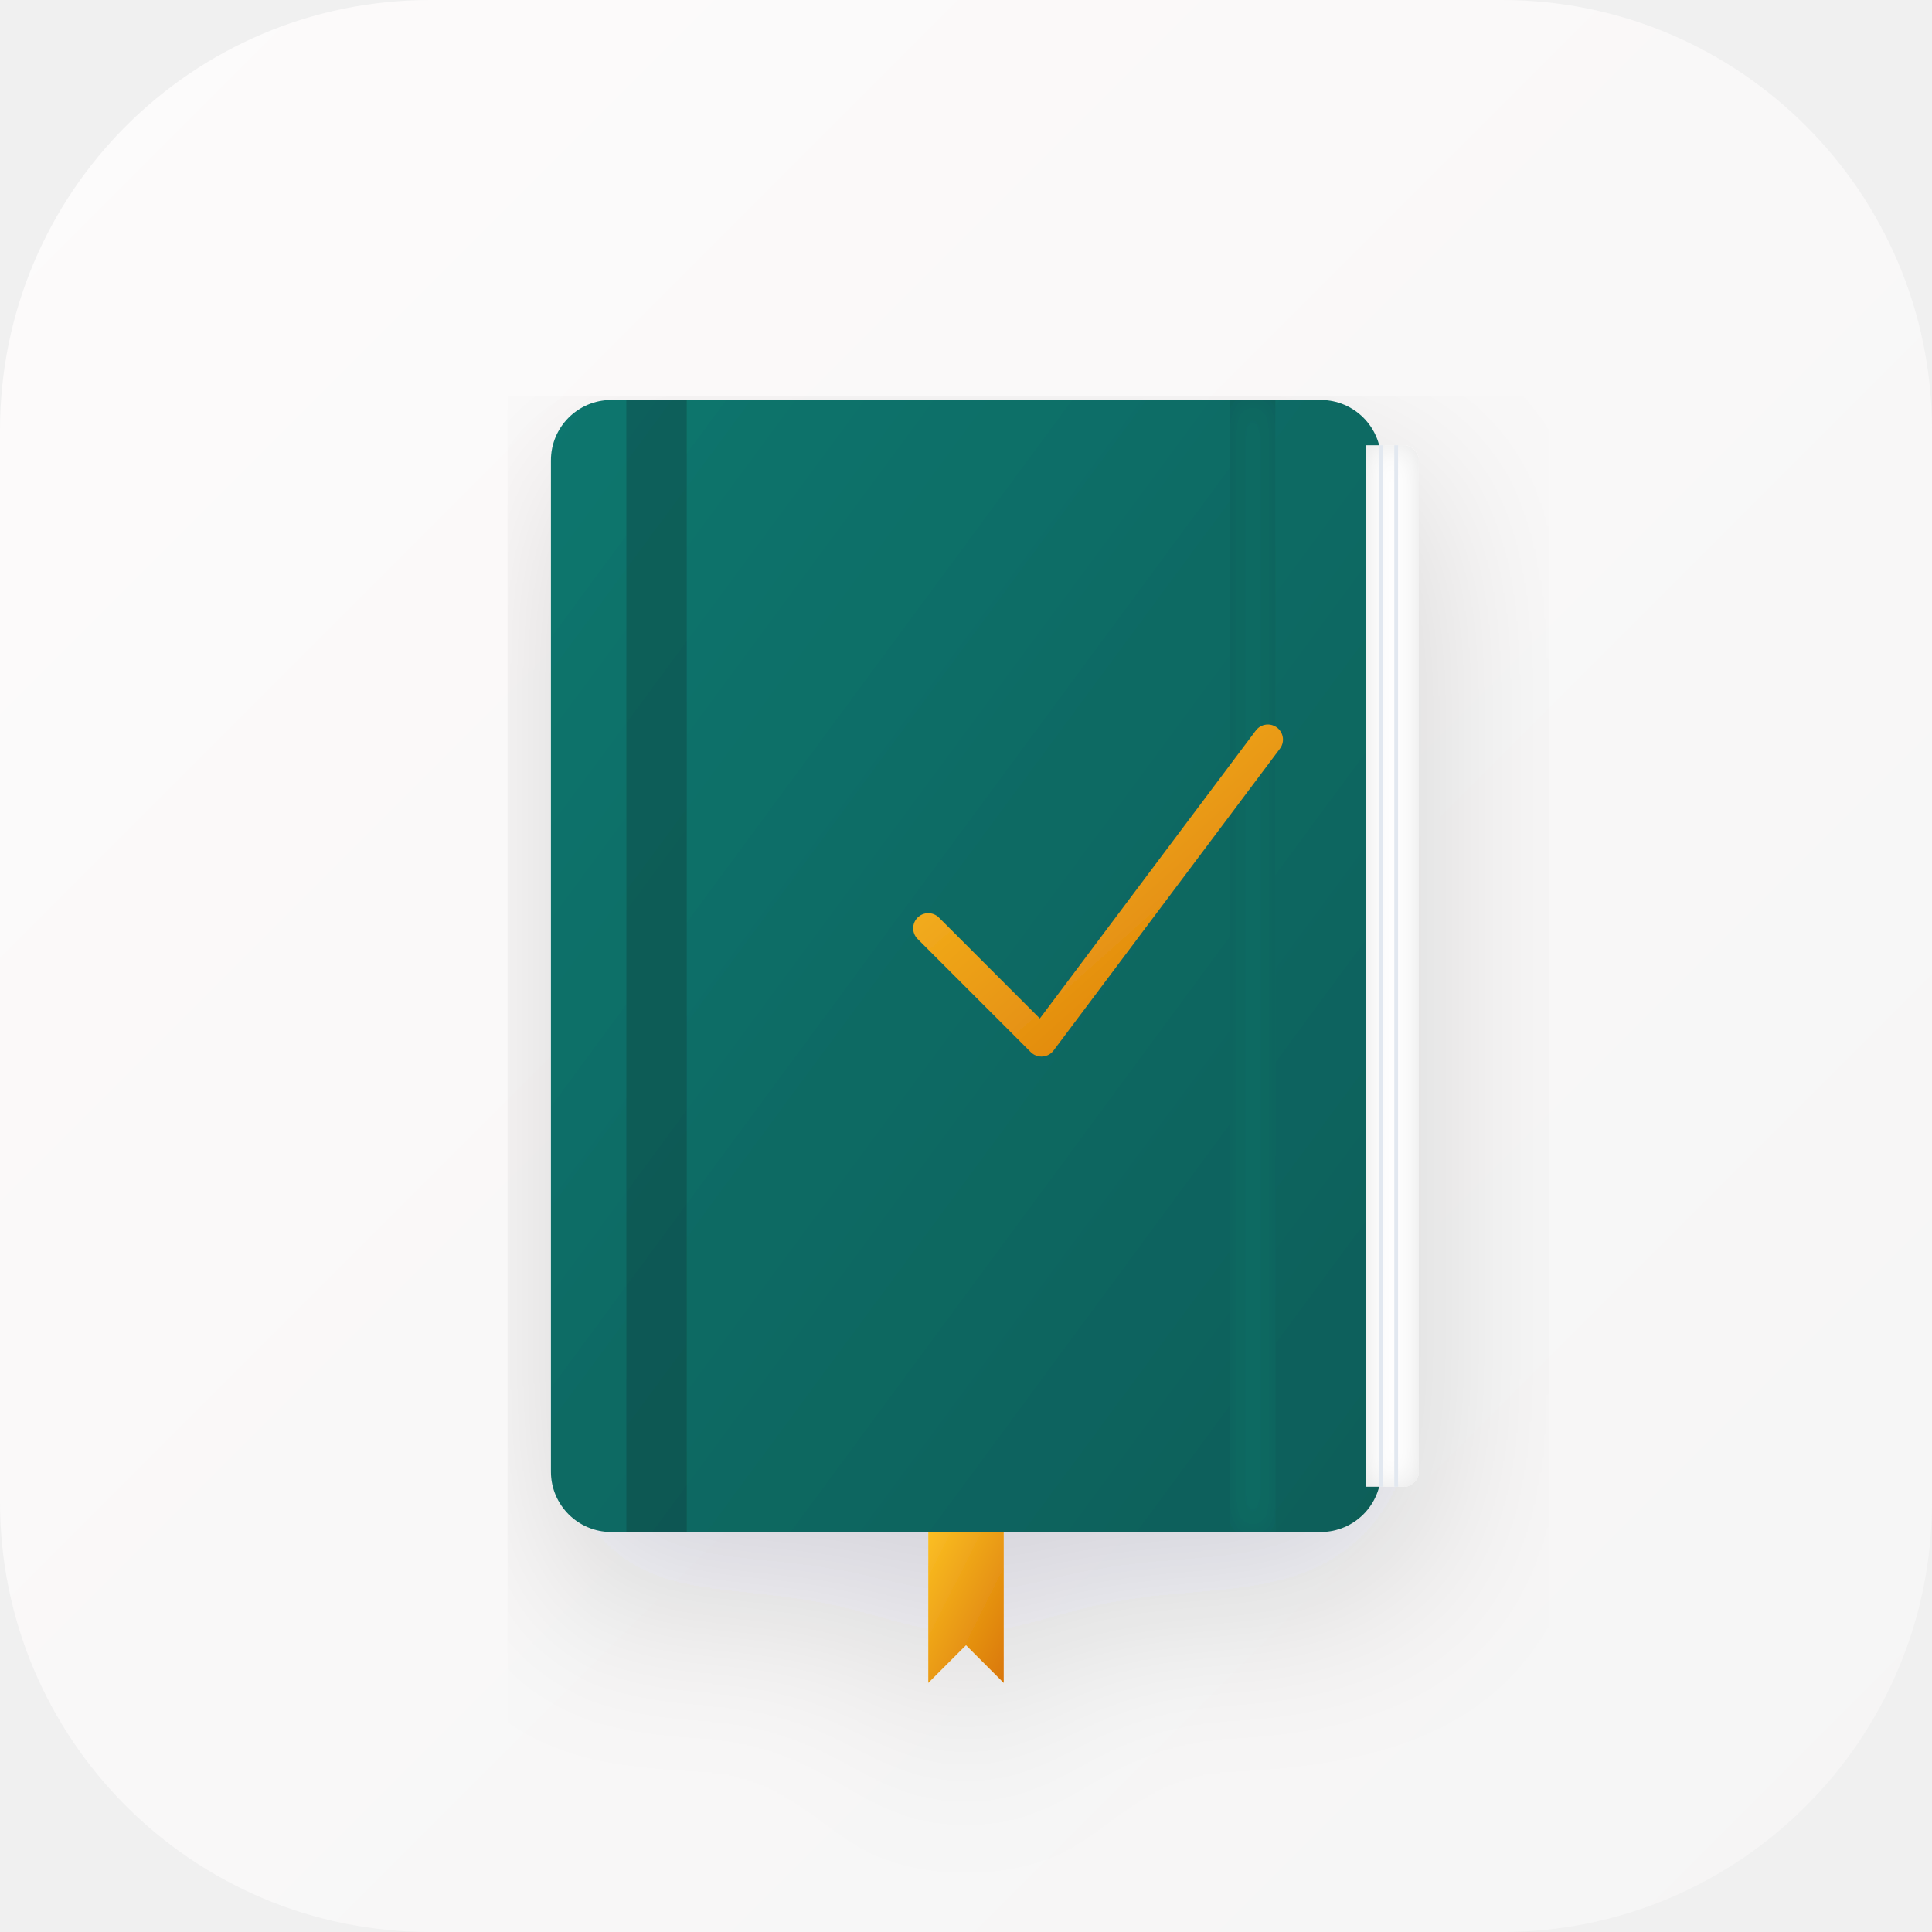
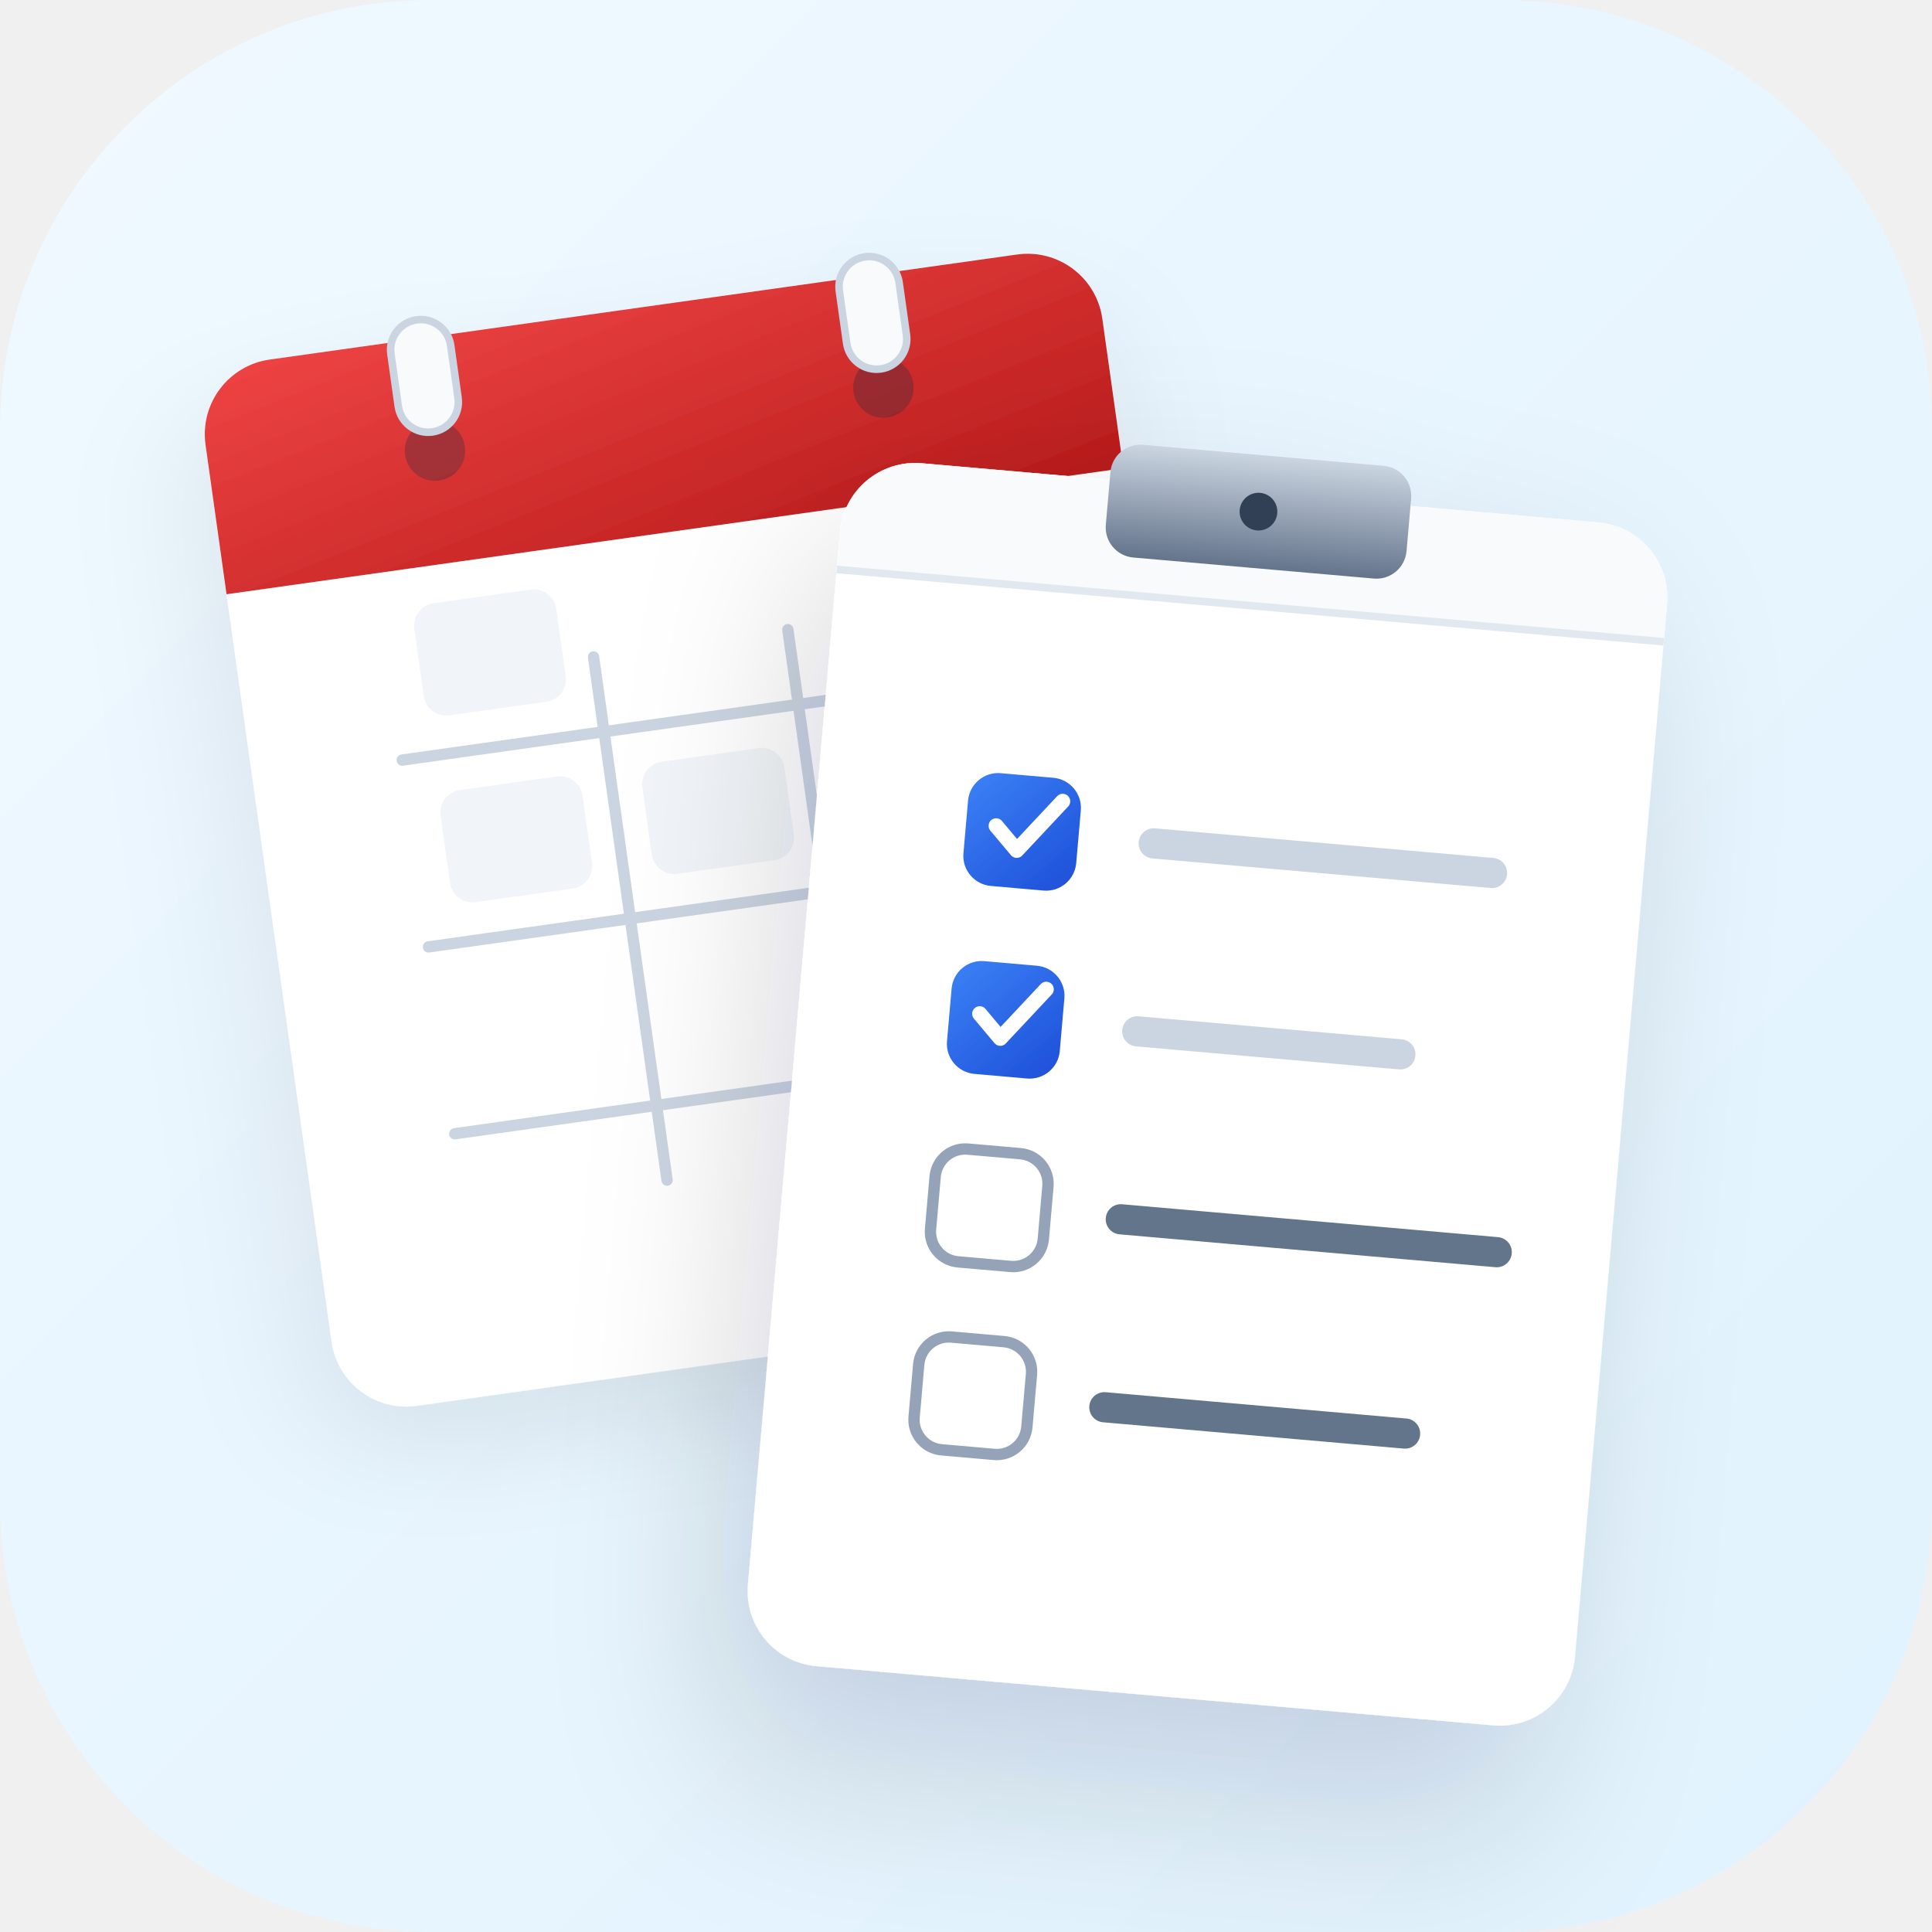
<svg xmlns="http://www.w3.org/2000/svg" viewBox="0 0 512 512">
  <defs>
    <linearGradient id="bg" x1="0%" y1="0%" x2="100%" y2="100%">
-       <stop offset="0%" stop-color="#fdfbfb" />
-       <stop offset="100%" stop-color="#f5f5f5" />
+       <stop offset="0%" stop-color="#f0f9ff" />
+       <stop offset="100%" stop-color="#e0f2fe" />
    </linearGradient>
-     <linearGradient id="cover" x1="0%" y1="0%" x2="100%" y2="100%">
-       <stop offset="0%" stop-color="#0f766e" />
-       <stop offset="100%" stop-color="#115e59" />
+     <linearGradient id="cal-red" x1="0%" y1="0%" x2="100%" y2="100%">
+       <stop offset="0%" stop-color="#ef4444" />
+       <stop offset="100%" stop-color="#b91c1c" />
    </linearGradient>
-     <linearGradient id="gold" x1="0%" y1="0%" x2="100%" y2="100%">
-       <stop offset="0%" stop-color="#fbbf24" />
-       <stop offset="100%" stop-color="#d97706" />
+     <linearGradient id="todo-blue" x1="0%" y1="0%" x2="100%" y2="100%">
+       <stop offset="0%" stop-color="#3b82f6" />
+       <stop offset="100%" stop-color="#1d4ed8" />
    </linearGradient>
-     <filter id="soft-shadow" x="-5%" y="-5%" width="120%" height="120%">
-       <feDropShadow dx="0" dy="16" stdDeviation="24" flood-color="#0f172a" flood-opacity="0.15" />
+     <linearGradient id="metal" x1="0%" y1="0%" x2="0%" y2="100%">
+       <stop offset="0%" stop-color="#cbd5e1" />
+       <stop offset="100%" stop-color="#64748b" />
+     </linearGradient>
+     <filter id="shadow-back" x="-20%" y="-20%" width="140%" height="140%">
+       <feDropShadow dx="-4" dy="12" stdDeviation="16" flood-color="#0f172a" flood-opacity="0.08" />
    </filter>
-     <filter id="inner-shadow" x="-10%" y="-10%" width="120%" height="120%">
-       <feGaussianBlur stdDeviation="4" result="blur" />
-       <feComposite in="SourceAlpha" in2="blur" operator="out" result="shadow" />
-       <feFlood flood-color="#000000" flood-opacity="0.2" result="color" />
-       <feComposite in="color" in2="shadow" operator="in" result="inner" />
-       <feMerge>
-         <feMergeNode in="SourceGraphic" />
-         <feMergeNode in="inner" />
-       </feMerge>
+     <filter id="shadow-front" x="-20%" y="-20%" width="140%" height="140%">
+       <feDropShadow dx="-8" dy="24" stdDeviation="24" flood-color="#0f172a" flood-opacity="0.15" />
    </filter>
+     <clipPath id="cal-clip">
+       <rect x="-120" y="-140" width="240" height="280" rx="20" />
+     </clipPath>
+     <clipPath id="todo-clip">
+       <rect x="-110" y="-160" width="220" height="320" rx="20" />
+     </clipPath>
  </defs>
  <rect width="512" height="512" rx="114" fill="url(#bg)" />
-   <g transform="translate(146, 106)" filter="url(#soft-shadow)">
-     <rect x="0" y="0" width="220" height="300" rx="16" fill="url(#cover)" />
-     <rect x="20" y="0" width="16" height="300" fill="#042f2e" opacity="0.3" />
-     <path d="M 216 12 L 226 12 C 228 12, 230 14, 230 16 L 230 284 C 230 286, 228 288, 226 288 L 216 288 Z" fill="#ffffff" filter="url(#inner-shadow)" />
-     <line x1="220" y1="12" x2="220" y2="288" stroke="#e2e8f0" stroke-width="1" />
-     <line x1="224" y1="12" x2="224" y2="288" stroke="#e2e8f0" stroke-width="1" />
-     <rect x="180" y="0" width="12" height="300" fill="#0f766e" filter="url(#inner-shadow)" />
-     <rect x="180" y="0" width="12" height="300" fill="#000000" opacity="0.1" />
-     <path d="M 120 300 L 120 340 L 110 330 L 100 340 L 100 300 Z" fill="url(#gold)" />
-     <path d="M 100 140 L 130 170 L 190 90" fill="none" stroke="url(#gold)" stroke-width="8" stroke-linecap="round" stroke-linejoin="round" />
+   <g transform="translate(190, 220) rotate(-8)" filter="url(#shadow-back)">
+     <rect x="-120" y="-140" width="240" height="280" rx="20" fill="#ffffff" />
+     <rect x="-120" y="-140" width="240" height="60" fill="url(#cal-red)" clip-path="url(#cal-clip)" />
+     <circle cx="-60" cy="-110" r="8" fill="#1e293b" opacity="0.3" />
+     <circle cx="60" cy="-110" r="8" fill="#1e293b" opacity="0.3" />
+     <rect x="-68" y="-145" width="16" height="30" rx="8" fill="#f8fafc" stroke="#cbd5e1" stroke-width="2" />
+     <rect x="52" y="-145" width="16" height="30" rx="8" fill="#f8fafc" stroke="#cbd5e1" stroke-width="2" />
+     <g stroke="#cbd5e1" stroke-width="3" stroke-linecap="round">
+       <line x1="-80" y1="-30" x2="80" y2="-30" />
+       <line x1="-80" y1="20" x2="80" y2="20" />
+       <line x1="-80" y1="70" x2="80" y2="70" />
+       <line x1="-26" y1="-50" x2="-26" y2="90" />
+       <line x1="26" y1="-50" x2="26" y2="90" />
+     </g>
+     <rect x="34" y="-20" width="38" height="30" rx="6" fill="#bfdbfe" opacity="0.8" />
+     <rect x="-72" y="-20" width="38" height="30" rx="6" fill="#f1f5f9" />
+     <rect x="-18" y="-20" width="38" height="30" rx="6" fill="#f1f5f9" />
+     <rect x="-72" y="-70" width="38" height="30" rx="6" fill="#f1f5f9" />
+   </g>
+   <g transform="translate(320, 290) rotate(5)" filter="url(#shadow-front)">
+     <rect x="-110" y="-160" width="220" height="320" rx="20" fill="#ffffff" />
+     <rect x="-110" y="-160" width="220" height="30" fill="#f8fafc" clip-path="url(#todo-clip)" />
+     <line x1="-110" y1="-130" x2="110" y2="-130" stroke="#e2e8f0" stroke-width="2" />
+     <rect x="-40" y="-170" width="80" height="30" rx="8" fill="url(#metal)" />
+     <circle cx="0" cy="-155" r="5" fill="#334155" />
+     <g transform="translate(0, -80)">
+       <rect x="-70" y="0" width="30" height="30" rx="8" fill="url(#todo-blue)" />
+       <path d="M -62 14 L -56 20 L -45 6" fill="none" stroke="#ffffff" stroke-width="4" stroke-linecap="round" stroke-linejoin="round" />
+       <line x1="-20" y1="15" x2="70" y2="15" stroke="#cbd5e1" stroke-width="8" stroke-linecap="round" />
+       <g transform="translate(0, 50)">
+         <rect x="-70" y="0" width="30" height="30" rx="8" fill="url(#todo-blue)" />
+         <path d="M -62 14 L -56 20 L -45 6" fill="none" stroke="#ffffff" stroke-width="4" stroke-linecap="round" stroke-linejoin="round" />
+         <line x1="-20" y1="15" x2="50" y2="15" stroke="#cbd5e1" stroke-width="8" stroke-linecap="round" />
+       </g>
+       <g transform="translate(0, 100)">
+         <rect x="-70" y="0" width="30" height="30" rx="8" fill="none" stroke="#94a3b8" stroke-width="3" />
+         <line x1="-20" y1="15" x2="80" y2="15" stroke="#64748b" stroke-width="8" stroke-linecap="round" />
+       </g>
+       <g transform="translate(0, 150)">
+         <rect x="-70" y="0" width="30" height="30" rx="8" fill="none" stroke="#94a3b8" stroke-width="3" />
+         <line x1="-20" y1="15" x2="60" y2="15" stroke="#64748b" stroke-width="8" stroke-linecap="round" />
+       </g>
+     </g>
  </g>
</svg>
